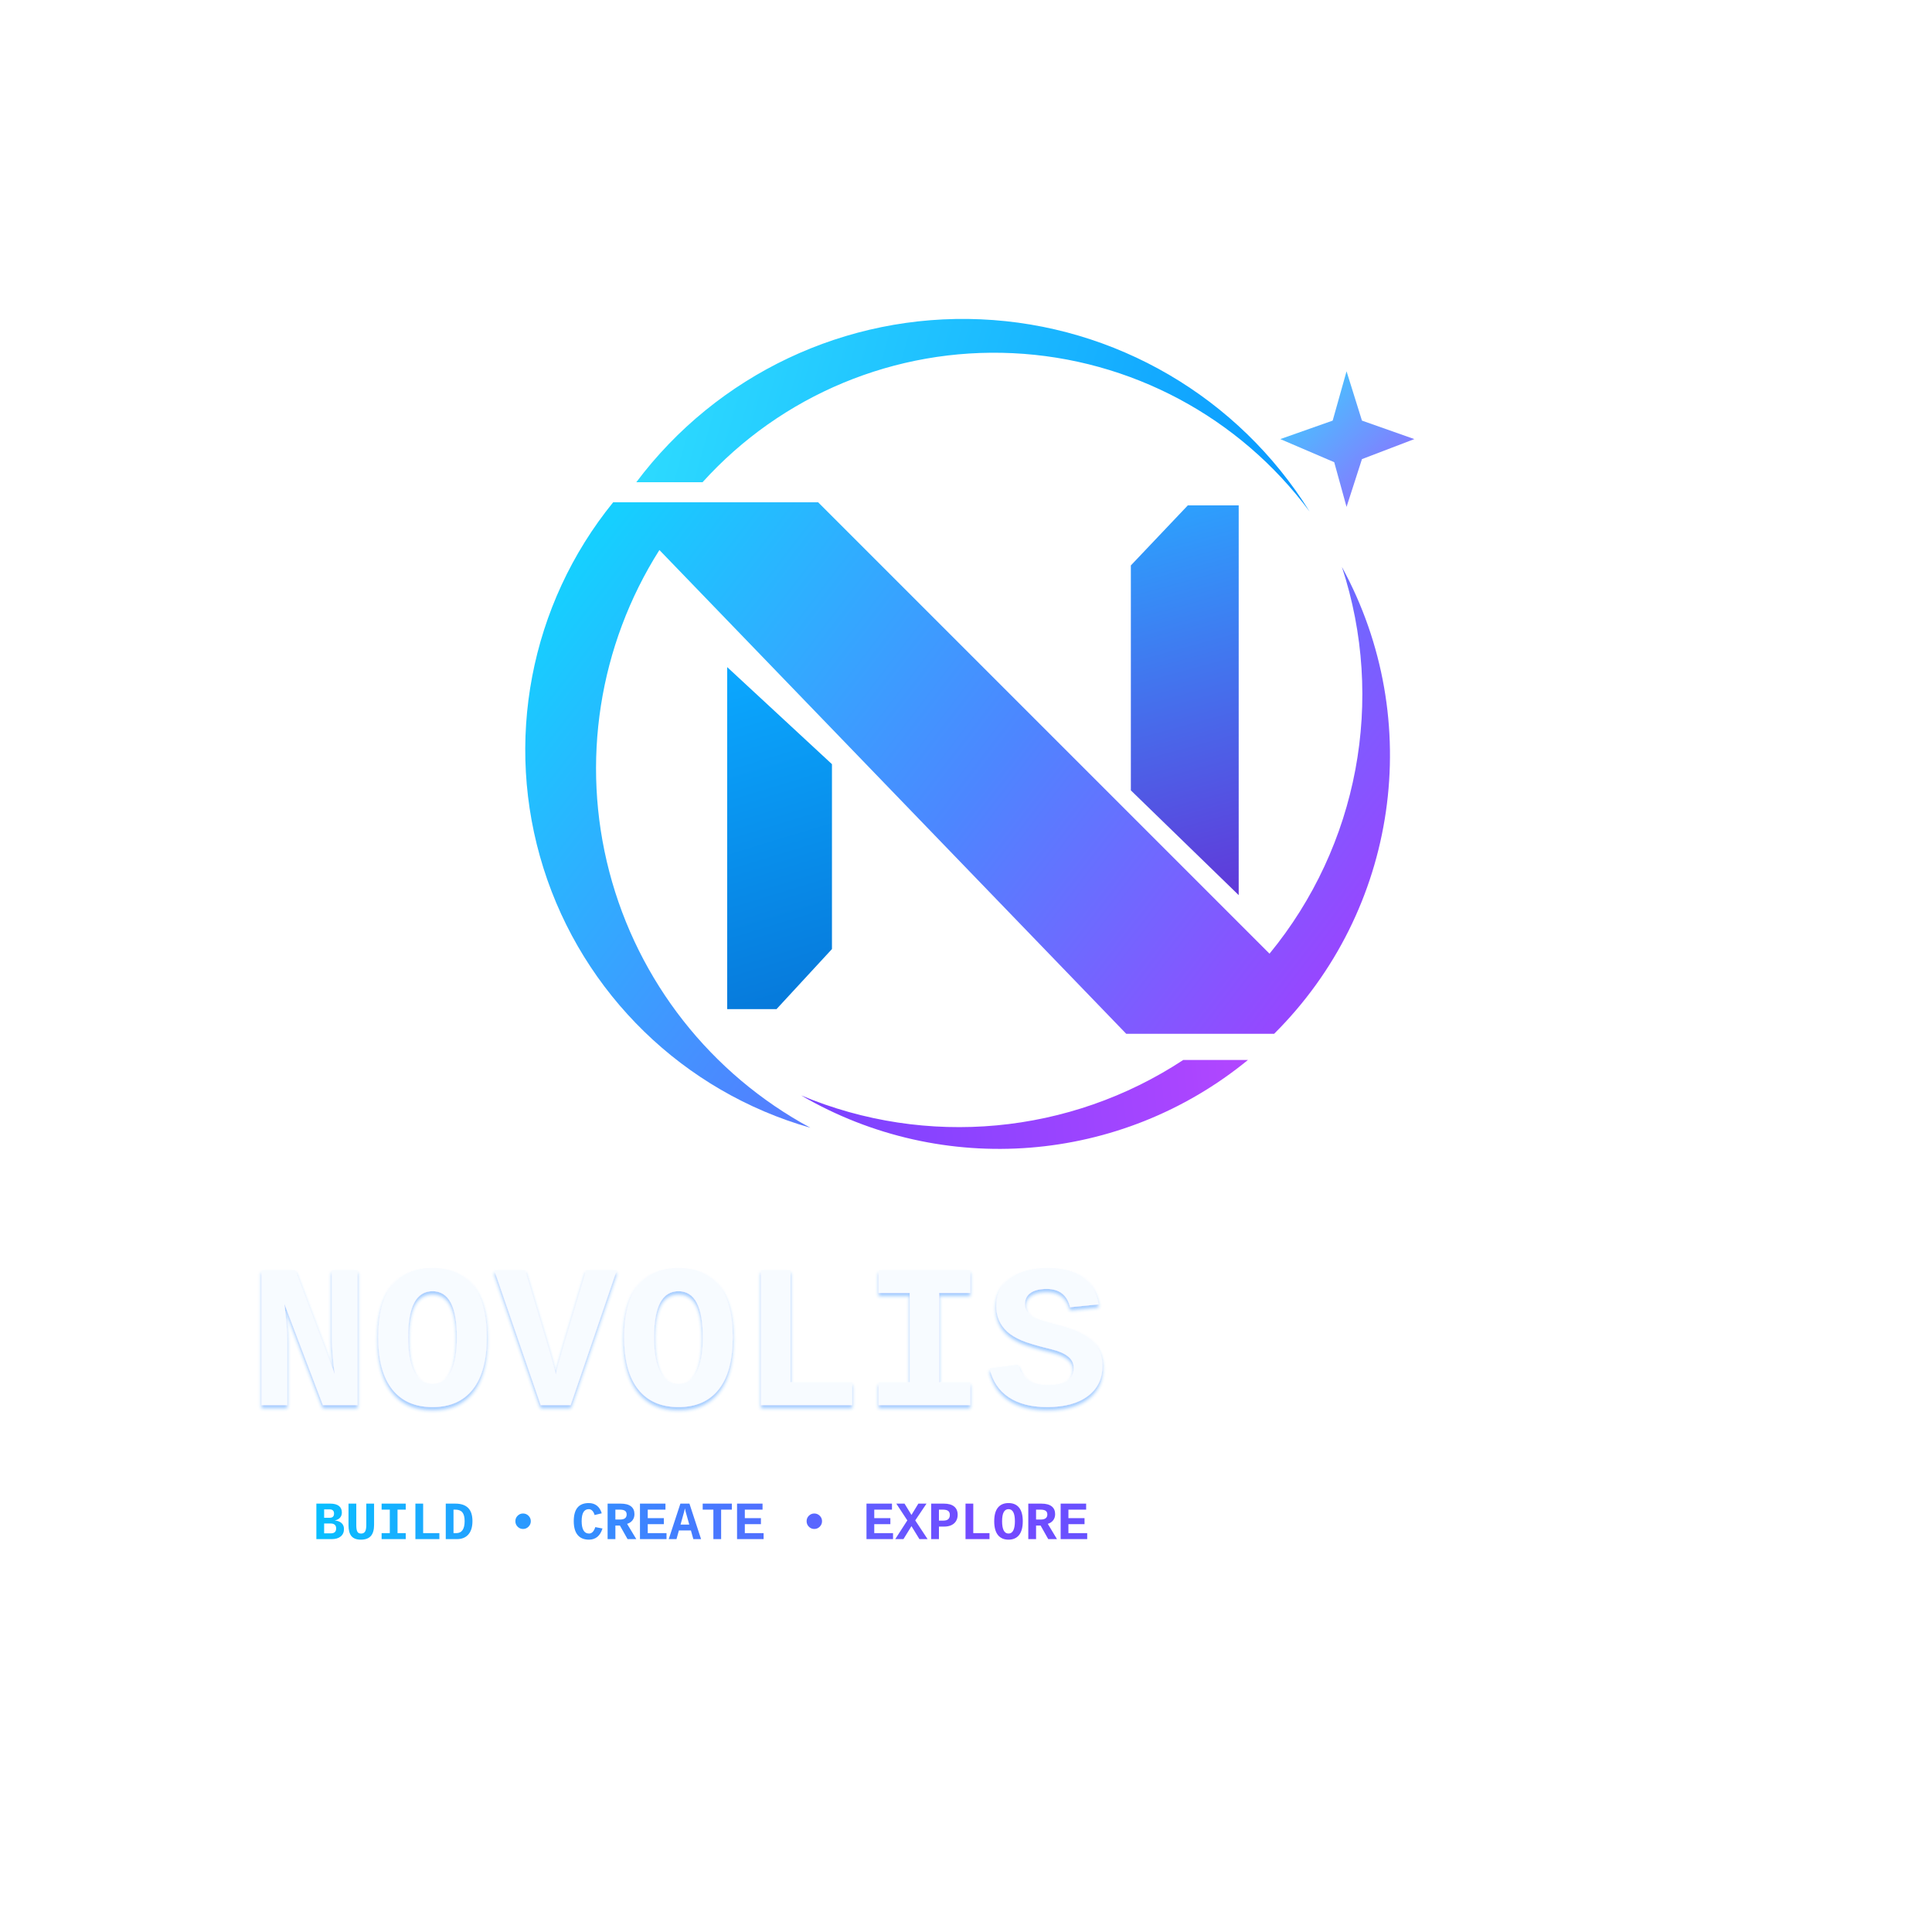
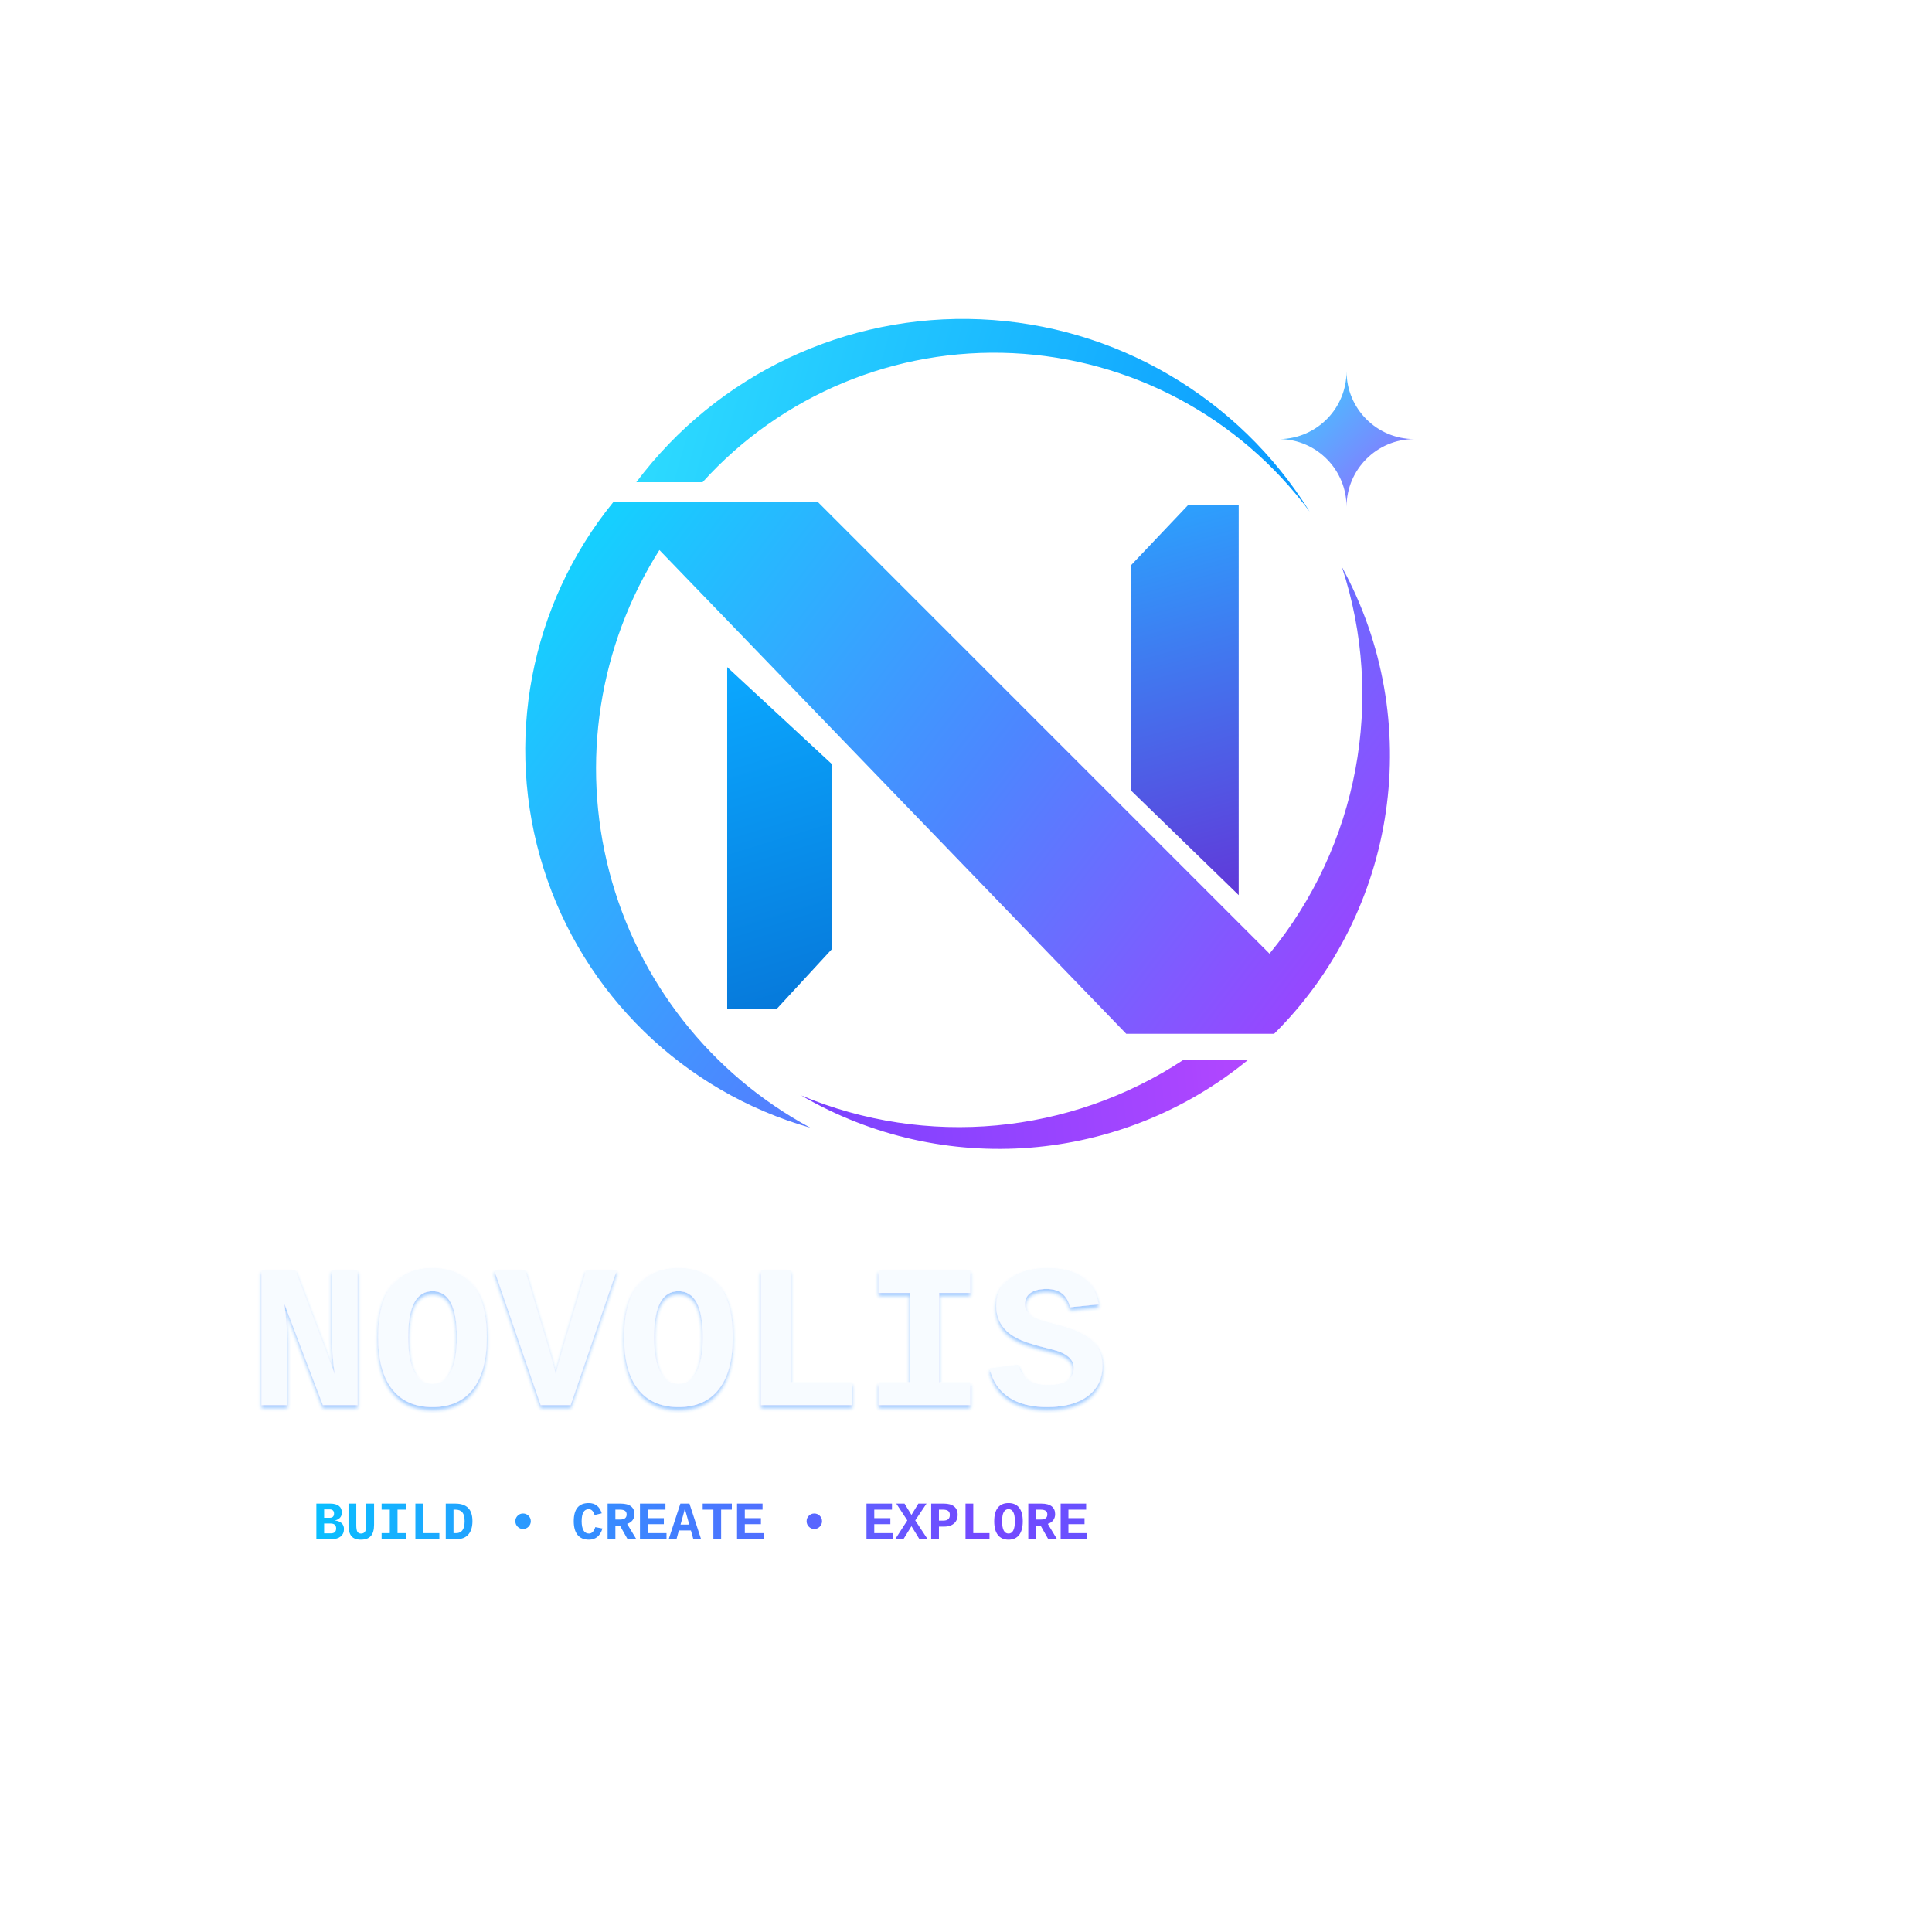
<svg xmlns="http://www.w3.org/2000/svg" viewBox="0 0 1254 1254" width="1254" height="1254" role="img" aria-label="Novolis">
  <defs>
    <linearGradient id="mark-cyan" x1="412" y1="206" x2="850" y2="332" gradientUnits="userSpaceOnUse">
      <stop offset="0" stop-color="#2fdfff" />
      <stop offset="1" stop-color="#0997ff" />
    </linearGradient>
    <linearGradient id="mark-left" x1="314" y1="326" x2="430" y2="639" gradientUnits="userSpaceOnUse">
      <stop offset="0" stop-color="#12c7ff" />
      <stop offset="1" stop-color="#237cff" />
    </linearGradient>
    <linearGradient id="mark-right" x1="871" y1="368" x2="824" y2="674" gradientUnits="userSpaceOnUse">
      <stop offset="0" stop-color="#2f8cff" />
      <stop offset="1" stop-color="#8f37ff" />
    </linearGradient>
    <linearGradient id="mark-lower" x1="526" y1="714" x2="812" y2="687" gradientUnits="userSpaceOnUse">
      <stop offset="0" stop-color="#7a42ff" />
      <stop offset="1" stop-color="#b246ff" />
    </linearGradient>
    <linearGradient id="mark-diagonal" x1="405" y1="327" x2="854" y2="671" gradientUnits="userSpaceOnUse">
      <stop offset="0" stop-color="#16cfff" />
      <stop offset="0.52" stop-color="#4d86ff" />
      <stop offset="1" stop-color="#9c42ff" />
    </linearGradient>
    <linearGradient id="mark-left-stem" x1="472" y1="433" x2="540" y2="656" gradientUnits="userSpaceOnUse">
      <stop offset="0" stop-color="#0ba8ff" />
      <stop offset="1" stop-color="#0677d9" />
    </linearGradient>
    <linearGradient id="mark-right-stem" x1="734" y1="325" x2="804" y2="581" gradientUnits="userSpaceOnUse">
      <stop offset="0" stop-color="#2aa5ff" />
      <stop offset="1" stop-color="#6138d9" />
    </linearGradient>
    <linearGradient id="star-gradient" x1="831" y1="241" x2="918" y2="329" gradientUnits="userSpaceOnUse">
      <stop offset="0" stop-color="#35d8ff" />
      <stop offset="1" stop-color="#9b60ff" />
    </linearGradient>
    <linearGradient id="tagline-gradient" x1="203" y1="967" x2="1051" y2="999" gradientUnits="userSpaceOnUse">
      <stop offset="0" stop-color="#08bfff" />
      <stop offset="0.52" stop-color="#7547ff" />
      <stop offset="1" stop-color="#1a8dff" />
    </linearGradient>
    <filter id="wordmark-glow" x="-5%" y="-20%" width="110%" height="150%">
      <feDropShadow dx="0" dy="2" stdDeviation="1.2" flood-color="#2f8cff" flood-opacity="0.45" />
    </filter>
  </defs>
  <g id="vector-mark" data-alpha-threshold="16">
    <path id="upper" data-kind="arc-sector" data-label="upper" fill="url(#mark-cyan)" d="M413 313 H456 A255 255 0 0 1 850 332 A265 265 0 0 0 413 313 Z" />
    <path id="lower" data-kind="arc-sector" data-label="lower" fill="url(#mark-lower)" d="M520 711 A255 255 0 0 0 810 688 L768 688 A265 265 0 0 1 520 711 Z" />
    <path id="n" data-kind="line-arc" data-label="n" fill="url(#mark-diagonal)" d="M398 326 H531 L824 619 A265 265 0 0 0 871 368 A255 255 0 0 1 827 671 H731 L428 357 A265 265 0 0 0 526 732 A255 255 0 0 1 398 326 Z" />
    <path id="n_left" data-kind="straight" data-label="n_left" fill="url(#mark-left-stem)" d="M472 433 L540 496 V616 L504 655 H472 Z" />
    <path id="n_right" data-kind="straight" data-label="n_right" fill="url(#mark-right-stem)" d="M734 367 L771 328 H804 V581 L734 513 Z" />
-     <path id="star" data-kind="straight" data-label="star" fill="url(#star-gradient)" d="M874 241 L884 273 L918 285 L884 298 L874 329 L866 300 L831 285 L865 273 Z" />
+     <path id="star" data-kind="four-arc" data-label="star" fill="url(#star-gradient)" d="M874 241 A44 44 0 0 0 918 285 A44 44 0 0 0 874 329 A44 44 0 0 0 831 285 A44 44 0 0 0 874 241 Z" />
  </g>
  <g id="vector-wordmark" font-family="Consolas, 'Cascadia Mono', 'Courier New', monospace" text-anchor="start">
    <text x="161" y="912" font-size="133" font-weight="700" fill="#f7fbff" textLength="936" lengthAdjust="spacingAndGlyphs" filter="url(#wordmark-glow)">NOVOLIS</text>
    <text x="203" y="999" font-size="35" font-weight="700" fill="url(#tagline-gradient)" textLength="848" lengthAdjust="spacingAndGlyphs">BUILD • CREATE • EXPLORE</text>
  </g>
</svg>
